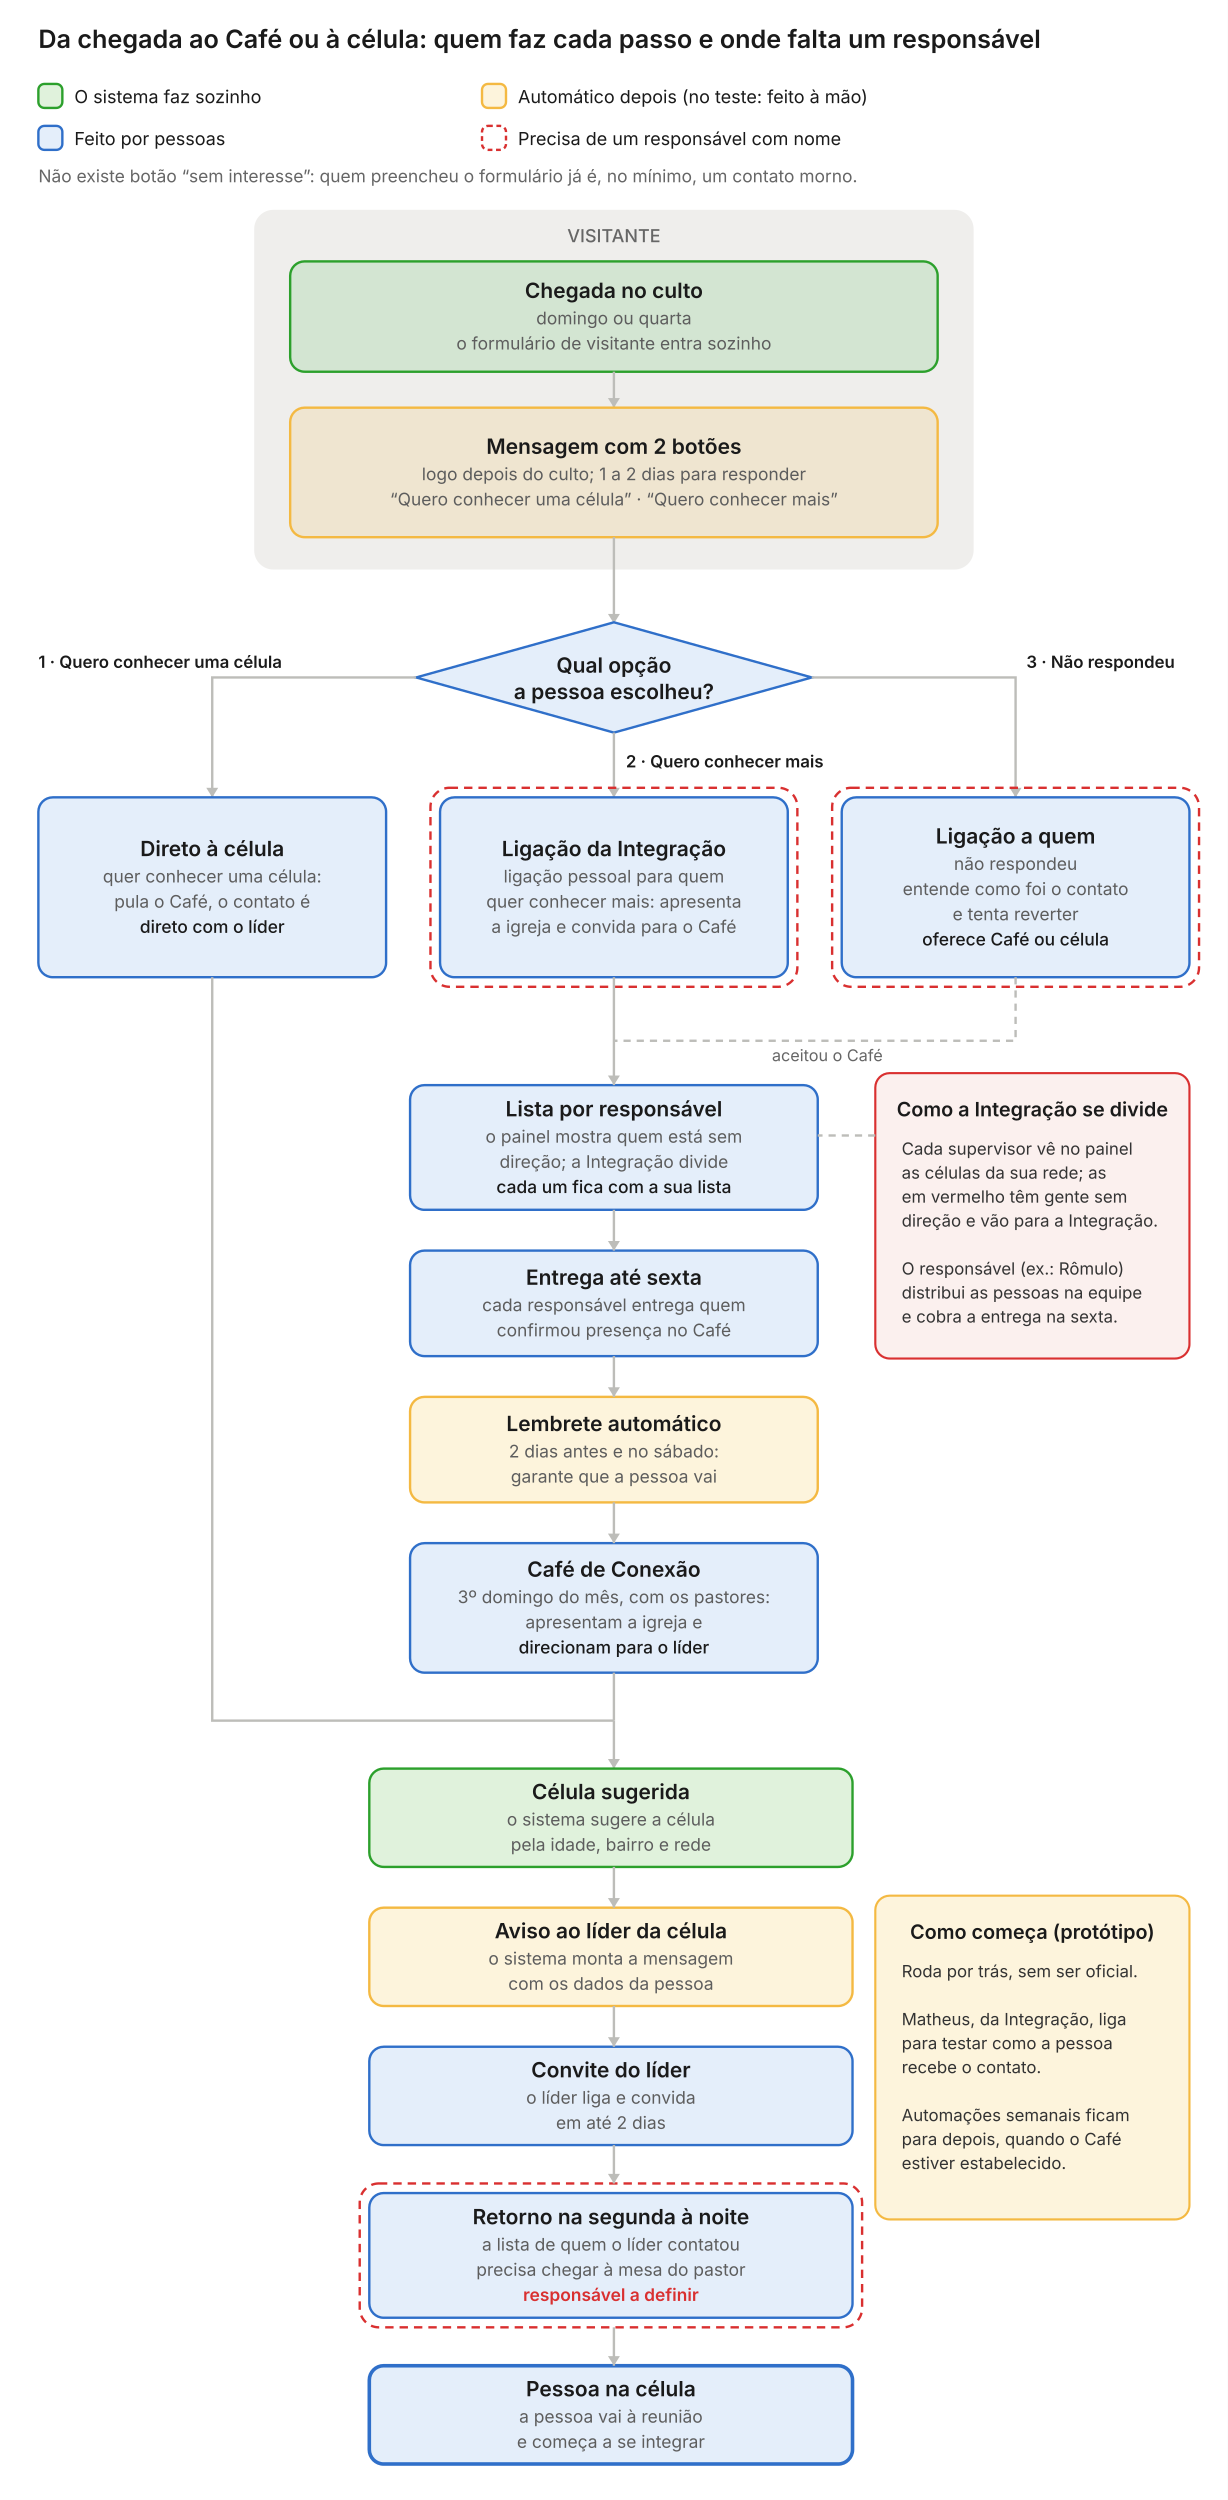
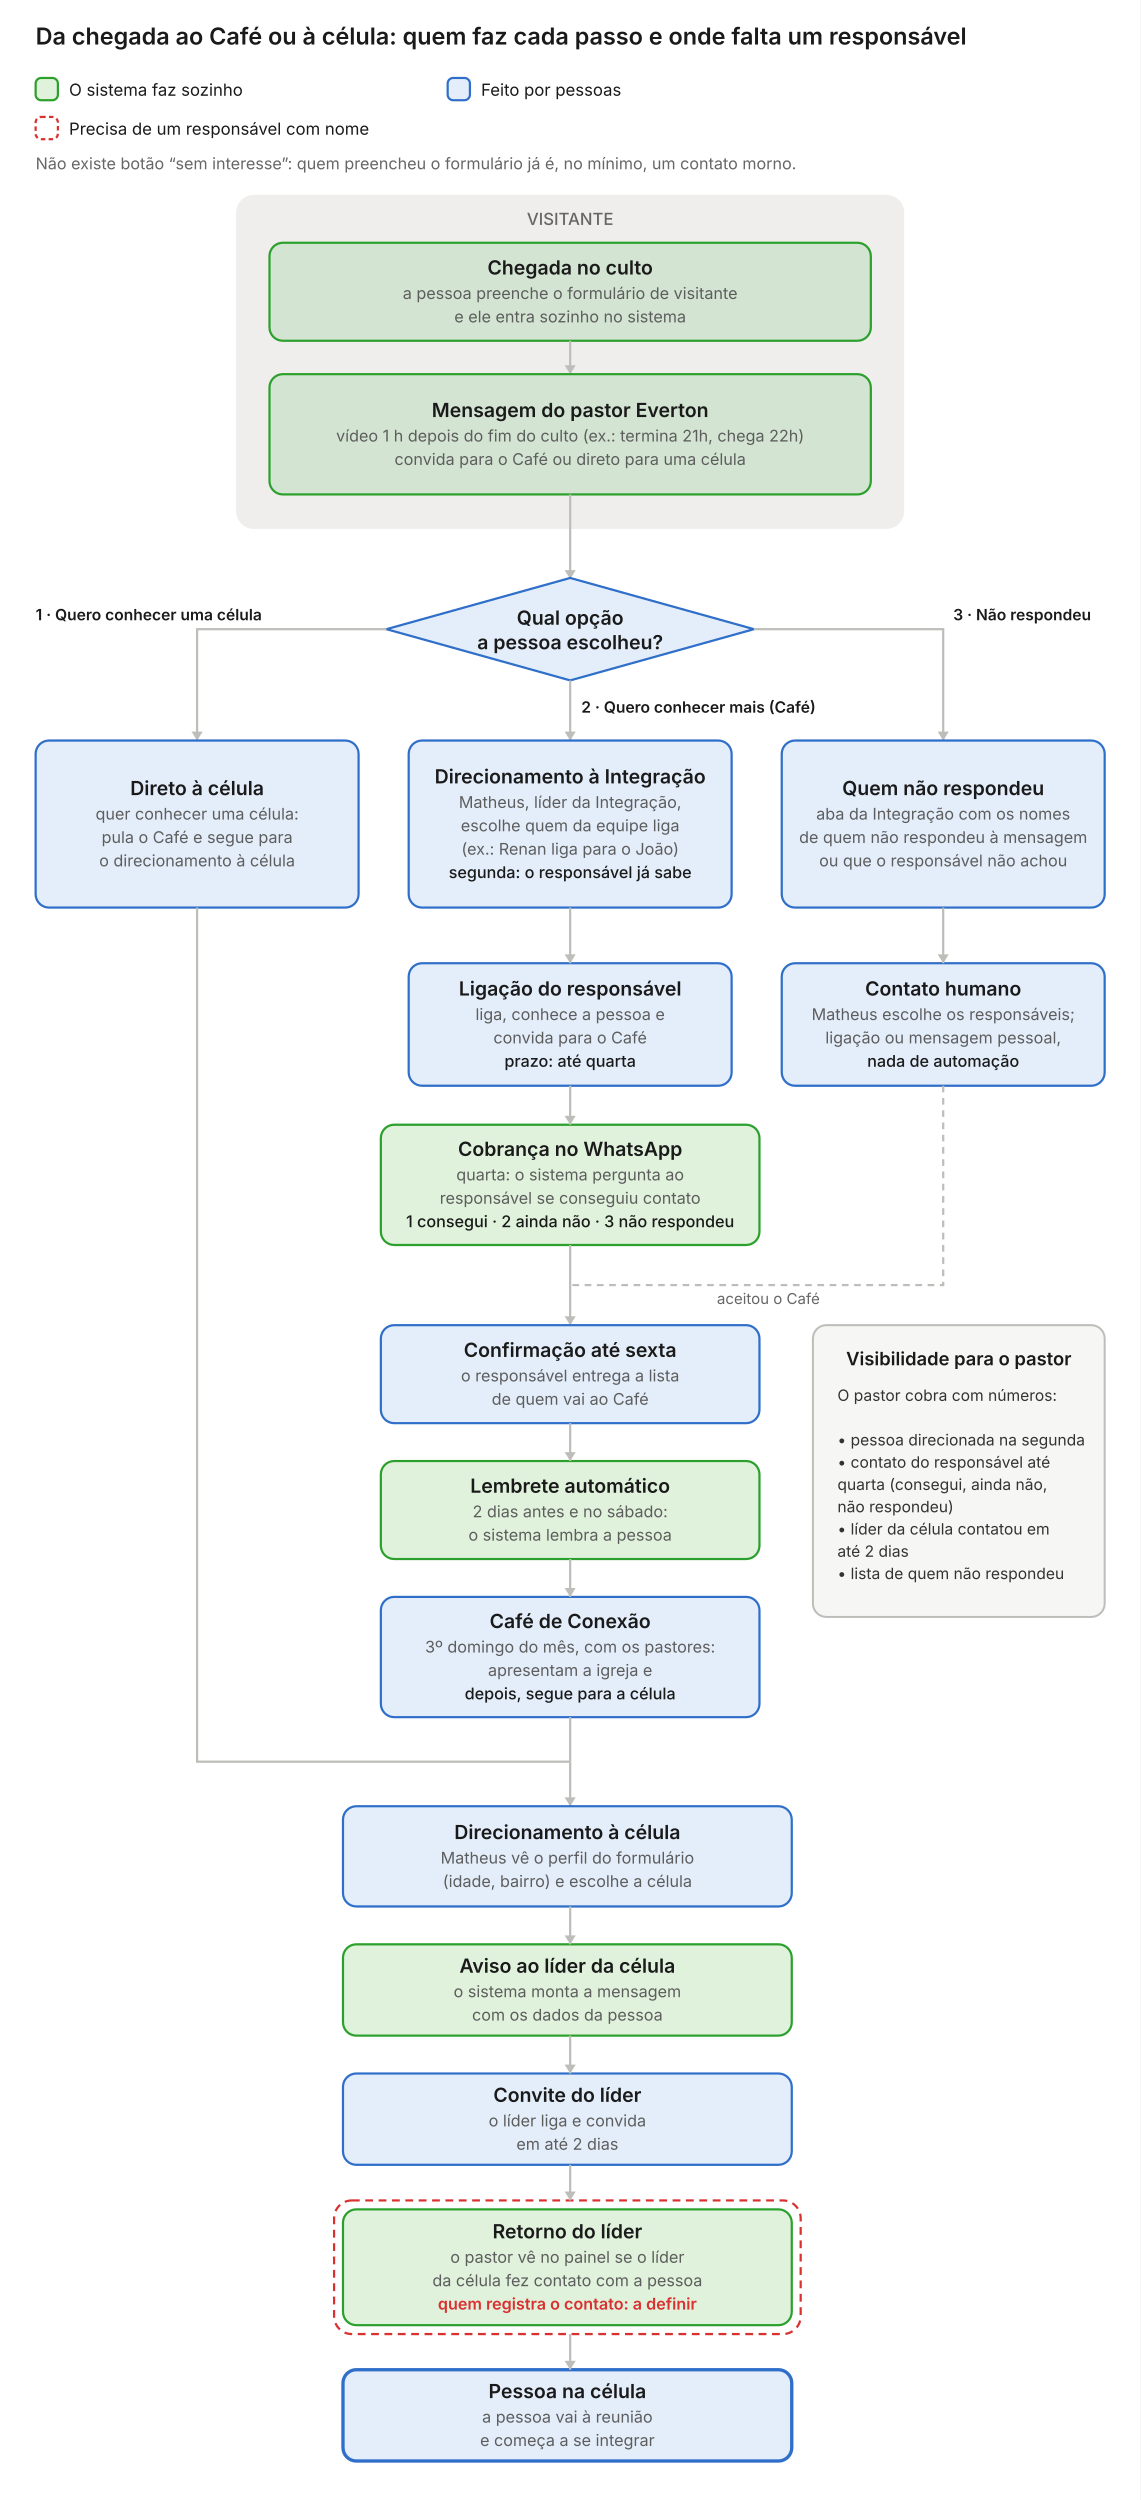
- <svg xmlns="http://www.w3.org/2000/svg" width="1024" height="2085" viewBox="0 0 1024 2085" font-family="Inter, 'DejaVu Sans', sans-serif">
-   <rect width="1024" height="2085" fill="#ffffff" />
+ <svg xmlns="http://www.w3.org/2000/svg" width="1024" height="2245" viewBox="0 0 1024 2245" font-family="Inter, 'DejaVu Sans', sans-serif">
+   <rect width="1024" height="2245" fill="#ffffff" />
  <text x="32" y="40" font-size="21" font-weight="600" fill="#1a1a1a" text-anchor="start">Da chegada ao Café ou à célula: quem faz cada passo e onde falta um responsável</text>
  <rect x="32" y="70" width="20" height="20" rx="5" fill="#e0f2dc" stroke="#2ca02c" stroke-width="2" />
  <text x="62" y="86" font-size="15" font-weight="400" fill="#1a1a1a" text-anchor="start">O sistema faz sozinho</text>
-   <rect x="402" y="70" width="20" height="20" rx="5" fill="#fdf4dc" stroke="#f4b942" stroke-width="2" />
-   <text x="432" y="86" font-size="15" font-weight="400" fill="#1a1a1a" text-anchor="start">Automático depois (no teste: feito à mão)</text>
-   <rect x="32" y="105" width="20" height="20" rx="5" fill="#e4eefa" stroke="#2f6fc9" stroke-width="2" />
-   <text x="62" y="121" font-size="15" font-weight="400" fill="#1a1a1a" text-anchor="start">Feito por pessoas</text>
-   <rect x="402" y="105" width="20" height="20" rx="5" fill="none" stroke="#d93030" stroke-width="2" stroke-dasharray="4 3" />
-   <text x="432" y="121" font-size="15" font-weight="400" fill="#1a1a1a" text-anchor="start">Precisa de um responsável com nome</text>
+   <rect x="402" y="70" width="20" height="20" rx="5" fill="#e4eefa" stroke="#2f6fc9" stroke-width="2" />
+   <text x="432" y="86" font-size="15" font-weight="400" fill="#1a1a1a" text-anchor="start">Feito por pessoas</text>
+   <rect x="32" y="105" width="20" height="20" rx="5" fill="none" stroke="#d93030" stroke-width="2" stroke-dasharray="4 3" />
+   <text x="62" y="121" font-size="15" font-weight="400" fill="#1a1a1a" text-anchor="start">Precisa de um responsável com nome</text>
  <text x="32" y="152" font-size="14.5" font-weight="400" fill="#666" text-anchor="start">Não existe botão “sem interesse”: quem preencheu o formulário já é, no mínimo, um contato morno.</text>
  <rect x="212" y="175" width="600" height="300" rx="16" fill="#efeeec" />
  <text x="512" y="202" font-size="15" font-weight="500" fill="#666" text-anchor="middle">VISITANTE</text>
-   <rect x="242" y="218" width="540" height="92" rx="12" fill="#d3e5d2" stroke="#2ca02c" stroke-width="2" />
-   <text x="512.0" y="248.5" font-size="17.5" font-weight="600" fill="#1a1a1a" text-anchor="middle">Chegada no culto</text>
-   <text x="512.0" y="270.5" font-size="14.5" font-weight="400" fill="#5d5d5d" text-anchor="middle">domingo ou quarta</text>
-   <text x="512.0" y="291.5" font-size="14.5" font-weight="400" fill="#5d5d5d" text-anchor="middle">o formulário de visitante entra sozinho</text>
-   <path d="M512,310 L512,340" stroke="#bdbdb9" stroke-width="2" fill="none" />
-   <path d="M507,332 L512,340 L517,332 Z" fill="#bdbdb9" />
-   <rect x="242" y="340" width="540" height="108" rx="12" fill="#efe5d0" stroke="#f4b942" stroke-width="2" />
-   <text x="512.0" y="378.5" font-size="17.5" font-weight="600" fill="#1a1a1a" text-anchor="middle">Mensagem com 2 botões</text>
-   <text x="512.0" y="400.5" font-size="14.5" font-weight="400" fill="#5d5d5d" text-anchor="middle">logo depois do culto; 1 a 2 dias para responder</text>
-   <text x="512.0" y="421.5" font-size="14.5" font-weight="400" fill="#5d5d5d" text-anchor="middle">“Quero conhecer uma célula” · “Quero conhecer mais”</text>
-   <path d="M512,448 L512,520" stroke="#bdbdb9" stroke-width="2" fill="none" />
+   <rect x="242" y="218" width="540" height="88" rx="12" fill="#d3e5d2" stroke="#2ca02c" stroke-width="2" />
+   <text x="512.0" y="246.5" font-size="17.5" font-weight="600" fill="#1a1a1a" text-anchor="middle">Chegada no culto</text>
+   <text x="512.0" y="268.5" font-size="14.5" font-weight="400" fill="#5d5d5d" text-anchor="middle">a pessoa preenche o formulário de visitante</text>
+   <text x="512.0" y="289.5" font-size="14.5" font-weight="400" fill="#5d5d5d" text-anchor="middle">e ele entra sozinho no sistema</text>
+   <path d="M512,306 L512,336" stroke="#bdbdb9" stroke-width="2" fill="none" />
+   <path d="M507,328 L512,336 L517,328 Z" fill="#bdbdb9" />
+   <rect x="242" y="336" width="540" height="108" rx="12" fill="#d3e5d2" stroke="#2ca02c" stroke-width="2" />
+   <text x="512.0" y="374.5" font-size="17.5" font-weight="600" fill="#1a1a1a" text-anchor="middle">Mensagem do pastor Everton</text>
+   <text x="512.0" y="396.5" font-size="14.5" font-weight="400" fill="#5d5d5d" text-anchor="middle">vídeo 1 h depois do fim do culto (ex.: termina 21h, chega 22h)</text>
+   <text x="512.0" y="417.5" font-size="14.5" font-weight="400" fill="#5d5d5d" text-anchor="middle">convida para o Café ou direto para uma célula</text>
+   <path d="M512,444 L512,520" stroke="#bdbdb9" stroke-width="2" fill="none" />
  <path d="M507,512 L512,520 L517,512 Z" fill="#bdbdb9" />
  <polygon points="512,519 677,565 512,611 347,565" fill="#e4eefa" stroke="#2f6fc9" stroke-width="2" />
  <text x="512" y="561" font-size="17.5" font-weight="600" fill="#1a1a1a" text-anchor="middle">Qual opção</text>
  <text x="512" y="583" font-size="17.5" font-weight="600" fill="#1a1a1a" text-anchor="middle">a pessoa escolheu?</text>
  <path d="M347,565 L177,565 L177,665" stroke="#bdbdb9" stroke-width="2" fill="none" />
  <path d="M172,657 L177,665 L182,657 Z" fill="#bdbdb9" />
  <path d="M677,565 L847,565 L847,665" stroke="#bdbdb9" stroke-width="2" fill="none" />
  <path d="M842,657 L847,665 L852,657 Z" fill="#bdbdb9" />
  <path d="M512,611 L512,665" stroke="#bdbdb9" stroke-width="2" fill="none" />
  <path d="M507,657 L512,665 L517,657 Z" fill="#bdbdb9" />
  <text x="32" y="557" font-size="14" font-weight="600" fill="#1a1a1a" text-anchor="start">1 · Quero conhecer uma célula</text>
  <text x="856" y="557" font-size="14" font-weight="600" fill="#1a1a1a" text-anchor="start">3 · Não respondeu</text>
-   <text x="522" y="640" font-size="14" font-weight="600" fill="#1a1a1a" text-anchor="start">2 · Quero conhecer mais</text>
+   <text x="522" y="640" font-size="14" font-weight="600" fill="#1a1a1a" text-anchor="start">2 · Quero conhecer mais (Café)</text>
  <rect x="32" y="665" width="290" height="150" rx="12" fill="#e4eefa" stroke="#2f6fc9" stroke-width="2" />
  <text x="177.0" y="714.0" font-size="17.5" font-weight="600" fill="#1a1a1a" text-anchor="middle">Direto à célula</text>
  <text x="177.0" y="736.0" font-size="14.5" font-weight="400" fill="#5d5d5d" text-anchor="middle">quer conhecer uma célula:</text>
-   <text x="177.0" y="757.0" font-size="14.5" font-weight="400" fill="#5d5d5d" text-anchor="middle">pula o Café, o contato é</text>
-   <text x="177.0" y="778.0" font-size="14.5" font-weight="500" fill="#1a1a1a" text-anchor="middle">direto com o líder</text>
+   <text x="177.0" y="757.0" font-size="14.5" font-weight="400" fill="#5d5d5d" text-anchor="middle">pula o Café e segue para</text>
+   <text x="177.0" y="778.0" font-size="14.5" font-weight="400" fill="#5d5d5d" text-anchor="middle">o direcionamento à célula</text>
  <rect x="367" y="665" width="290" height="150" rx="12" fill="#e4eefa" stroke="#2f6fc9" stroke-width="2" />
-   <text x="512.0" y="714.0" font-size="17.5" font-weight="600" fill="#1a1a1a" text-anchor="middle">Ligação da Integração</text>
-   <text x="512.0" y="736.0" font-size="14.5" font-weight="400" fill="#5d5d5d" text-anchor="middle">ligação pessoal para quem</text>
-   <text x="512.0" y="757.0" font-size="14.5" font-weight="400" fill="#5d5d5d" text-anchor="middle">quer conhecer mais: apresenta</text>
-   <text x="512.0" y="778.0" font-size="14.5" font-weight="400" fill="#5d5d5d" text-anchor="middle">a igreja e convida para o Café</text>
-   <rect x="359" y="657" width="306" height="166" rx="16" fill="none" stroke="#d93030" stroke-width="2" stroke-dasharray="7 5" />
+   <text x="512.0" y="703.5" font-size="17.5" font-weight="600" fill="#1a1a1a" text-anchor="middle">Direcionamento à Integração</text>
+   <text x="512.0" y="725.5" font-size="14.5" font-weight="400" fill="#5d5d5d" text-anchor="middle">Matheus, líder da Integração,</text>
+   <text x="512.0" y="746.5" font-size="14.5" font-weight="400" fill="#5d5d5d" text-anchor="middle">escolhe quem da equipe liga</text>
+   <text x="512.0" y="767.5" font-size="14.5" font-weight="400" fill="#5d5d5d" text-anchor="middle">(ex.: Renan liga para o João)</text>
+   <text x="512.0" y="788.5" font-size="14.5" font-weight="500" fill="#1a1a1a" text-anchor="middle">segunda: o responsável já sabe</text>
  <rect x="702" y="665" width="290" height="150" rx="12" fill="#e4eefa" stroke="#2f6fc9" stroke-width="2" />
-   <text x="847.0" y="703.5" font-size="17.5" font-weight="600" fill="#1a1a1a" text-anchor="middle">Ligação a quem</text>
-   <text x="847.0" y="725.5" font-size="14.5" font-weight="400" fill="#5d5d5d" text-anchor="middle">não respondeu</text>
-   <text x="847.0" y="746.5" font-size="14.5" font-weight="400" fill="#5d5d5d" text-anchor="middle">entende como foi o contato</text>
-   <text x="847.0" y="767.5" font-size="14.5" font-weight="400" fill="#5d5d5d" text-anchor="middle">e tenta reverter</text>
-   <text x="847.0" y="788.5" font-size="14.5" font-weight="500" fill="#1a1a1a" text-anchor="middle">oferece Café ou célula</text>
-   <rect x="694" y="657" width="306" height="166" rx="16" fill="none" stroke="#d93030" stroke-width="2" stroke-dasharray="7 5" />
-   <path d="M847,815 L847,868 L512,868" stroke="#bdbdb9" stroke-width="2" fill="none" stroke-dasharray="6 5" />
-   <text x="690" y="885" font-size="13.5" font-weight="400" fill="#666" text-anchor="middle">aceitou o Café</text>
-   <rect x="342" y="905" width="340" height="104" rx="12" fill="#e4eefa" stroke="#2f6fc9" stroke-width="2" />
-   <text x="512.0" y="931.0" font-size="17.5" font-weight="600" fill="#1a1a1a" text-anchor="middle">Lista por responsável</text>
-   <text x="512.0" y="953.0" font-size="14.5" font-weight="400" fill="#5d5d5d" text-anchor="middle">o painel mostra quem está sem</text>
-   <text x="512.0" y="974.0" font-size="14.5" font-weight="400" fill="#5d5d5d" text-anchor="middle">direção; a Integração divide</text>
-   <text x="512.0" y="995.0" font-size="14.5" font-weight="500" fill="#1a1a1a" text-anchor="middle">cada um fica com a sua lista</text>
-   <path d="M512,815 L512,905" stroke="#bdbdb9" stroke-width="2" fill="none" />
-   <path d="M507,897 L512,905 L517,897 Z" fill="#bdbdb9" />
-   <rect x="342" y="1043" width="340" height="88" rx="12" fill="#e4eefa" stroke="#2f6fc9" stroke-width="2" />
-   <text x="512.0" y="1071.5" font-size="17.5" font-weight="600" fill="#1a1a1a" text-anchor="middle">Entrega até sexta</text>
-   <text x="512.0" y="1093.5" font-size="14.5" font-weight="400" fill="#5d5d5d" text-anchor="middle">cada responsável entrega quem</text>
-   <text x="512.0" y="1114.5" font-size="14.5" font-weight="400" fill="#5d5d5d" text-anchor="middle">confirmou presença no Café</text>
-   <path d="M512,1009 L512,1043" stroke="#bdbdb9" stroke-width="2" fill="none" />
-   <path d="M507,1035 L512,1043 L517,1035 Z" fill="#bdbdb9" />
-   <rect x="342" y="1165" width="340" height="88" rx="12" fill="#fdf4dc" stroke="#f4b942" stroke-width="2" />
-   <text x="512.0" y="1193.5" font-size="17.5" font-weight="600" fill="#1a1a1a" text-anchor="middle">Lembrete automático</text>
-   <text x="512.0" y="1215.5" font-size="14.5" font-weight="400" fill="#5d5d5d" text-anchor="middle">2 dias antes e no sábado:</text>
-   <text x="512.0" y="1236.5" font-size="14.5" font-weight="400" fill="#5d5d5d" text-anchor="middle">garante que a pessoa vai</text>
-   <path d="M512,1131 L512,1165" stroke="#bdbdb9" stroke-width="2" fill="none" />
-   <path d="M507,1157 L512,1165 L517,1157 Z" fill="#bdbdb9" />
-   <rect x="342" y="1287" width="340" height="108" rx="12" fill="#e4eefa" stroke="#2f6fc9" stroke-width="2" />
-   <text x="512.0" y="1315.0" font-size="17.5" font-weight="600" fill="#1a1a1a" text-anchor="middle">Café de Conexão</text>
-   <text x="512.0" y="1337.0" font-size="14.5" font-weight="400" fill="#5d5d5d" text-anchor="middle">3º domingo do mês, com os pastores:</text>
-   <text x="512.0" y="1358.0" font-size="14.5" font-weight="400" fill="#5d5d5d" text-anchor="middle">apresentam a igreja e</text>
-   <text x="512.0" y="1379.0" font-size="14.5" font-weight="500" fill="#1a1a1a" text-anchor="middle">direcionam para o líder</text>
-   <path d="M512,1253 L512,1287" stroke="#bdbdb9" stroke-width="2" fill="none" />
-   <path d="M507,1279 L512,1287 L517,1279 Z" fill="#bdbdb9" />
-   <path d="M177,815 L177,1435 L512,1435" stroke="#bdbdb9" stroke-width="2" fill="none" />
-   <path d="M512,1395 L512,1435" stroke="#bdbdb9" stroke-width="2" fill="none" />
-   <path d="M512,1435 L512,1475" stroke="#bdbdb9" stroke-width="2" fill="none" />
-   <path d="M507,1467 L512,1475 L517,1467 Z" fill="#bdbdb9" />
-   <rect x="308" y="1475" width="403" height="82" rx="12" fill="#e0f2dc" stroke="#2ca02c" stroke-width="2" />
-   <text x="509.5" y="1500.5" font-size="17.5" font-weight="600" fill="#1a1a1a" text-anchor="middle">Célula sugerida</text>
-   <text x="509.5" y="1522.5" font-size="14.5" font-weight="400" fill="#5d5d5d" text-anchor="middle">o sistema sugere a célula</text>
-   <text x="509.5" y="1543.5" font-size="14.5" font-weight="400" fill="#5d5d5d" text-anchor="middle">pela idade, bairro e rede</text>
-   <rect x="308" y="1591" width="403" height="82" rx="12" fill="#fdf4dc" stroke="#f4b942" stroke-width="2" />
-   <text x="509.5" y="1616.5" font-size="17.5" font-weight="600" fill="#1a1a1a" text-anchor="middle">Aviso ao líder da célula</text>
-   <text x="509.5" y="1638.5" font-size="14.5" font-weight="400" fill="#5d5d5d" text-anchor="middle">o sistema monta a mensagem</text>
-   <text x="509.5" y="1659.5" font-size="14.5" font-weight="400" fill="#5d5d5d" text-anchor="middle">com os dados da pessoa</text>
-   <path d="M512,1557 L512,1591" stroke="#bdbdb9" stroke-width="2" fill="none" />
-   <path d="M507,1583 L512,1591 L517,1583 Z" fill="#bdbdb9" />
-   <rect x="308" y="1707" width="403" height="82" rx="12" fill="#e4eefa" stroke="#2f6fc9" stroke-width="2" />
-   <text x="509.5" y="1732.5" font-size="17.5" font-weight="600" fill="#1a1a1a" text-anchor="middle">Convite do líder</text>
-   <text x="509.5" y="1754.5" font-size="14.5" font-weight="400" fill="#5d5d5d" text-anchor="middle">o líder liga e convida</text>
-   <text x="509.5" y="1775.5" font-size="14.5" font-weight="400" fill="#5d5d5d" text-anchor="middle">em até 2 dias</text>
-   <path d="M512,1673 L512,1707" stroke="#bdbdb9" stroke-width="2" fill="none" />
-   <path d="M507,1699 L512,1707 L517,1699 Z" fill="#bdbdb9" />
-   <rect x="308" y="1829" width="403" height="104" rx="12" fill="#e4eefa" stroke="#2f6fc9" stroke-width="2" />
-   <text x="509.5" y="1855.0" font-size="17.5" font-weight="600" fill="#1a1a1a" text-anchor="middle">Retorno na segunda à noite</text>
-   <text x="509.5" y="1877.0" font-size="14.5" font-weight="400" fill="#5d5d5d" text-anchor="middle">a lista de quem o líder contatou</text>
-   <text x="509.5" y="1898.0" font-size="14.5" font-weight="400" fill="#5d5d5d" text-anchor="middle">precisa chegar à mesa do pastor</text>
-   <text x="509.5" y="1919.0" font-size="14.5" font-weight="600" fill="#d93030" text-anchor="middle">responsável a definir</text>
-   <rect x="300" y="1821" width="419" height="120" rx="16" fill="none" stroke="#d93030" stroke-width="2" stroke-dasharray="7 5" />
-   <path d="M512,1789 L512,1821" stroke="#bdbdb9" stroke-width="2" fill="none" />
-   <path d="M507,1813 L512,1821 L517,1813 Z" fill="#bdbdb9" />
-   <rect x="308" y="1973" width="403" height="82" rx="12" fill="#e4eefa" stroke="#2f6fc9" stroke-width="3" />
-   <text x="509.5" y="1998.5" font-size="17.5" font-weight="600" fill="#1a1a1a" text-anchor="middle">Pessoa na célula</text>
-   <text x="509.5" y="2020.5" font-size="14.5" font-weight="400" fill="#5d5d5d" text-anchor="middle">a pessoa vai à reunião</text>
-   <text x="509.5" y="2041.5" font-size="14.5" font-weight="400" fill="#5d5d5d" text-anchor="middle">e começa a se integrar</text>
-   <path d="M512,1941 L512,1973" stroke="#bdbdb9" stroke-width="2" fill="none" />
-   <path d="M507,1965 L512,1973 L517,1965 Z" fill="#bdbdb9" />
-   <rect x="730" y="895" width="262" height="238" rx="12" fill="#fbf0ee" stroke="#d93030" stroke-width="1.8" />
-   <text x="861.0" y="931" font-size="16.5" font-weight="600" fill="#1a1a1a" text-anchor="middle">Como a Integração se divide</text>
-   <text x="752" y="963" font-size="14" font-weight="400" fill="#333" text-anchor="start">Cada supervisor vê no painel</text>
-   <text x="752" y="983" font-size="14" font-weight="400" fill="#333" text-anchor="start">as células da sua rede; as</text>
-   <text x="752" y="1003" font-size="14" font-weight="400" fill="#333" text-anchor="start">em vermelho têm gente sem</text>
-   <text x="752" y="1023" font-size="14" font-weight="400" fill="#333" text-anchor="start">direção e vão para a Integração.</text>
-   <text x="752" y="1043" font-size="14" font-weight="400" fill="#333" text-anchor="start" />
-   <text x="752" y="1063" font-size="14" font-weight="400" fill="#333" text-anchor="start">O responsável (ex.: Rômulo)</text>
-   <text x="752" y="1083" font-size="14" font-weight="400" fill="#333" text-anchor="start">distribui as pessoas na equipe</text>
-   <text x="752" y="1103" font-size="14" font-weight="400" fill="#333" text-anchor="start">e cobra a entrega na sexta.</text>
-   <path d="M730,947 L682,947" stroke="#bdbdb9" stroke-width="2" fill="none" stroke-dasharray="6 5" />
-   <rect x="730" y="1581" width="262" height="270" rx="12" fill="#fdf4dc" stroke="#f4b942" stroke-width="1.8" />
-   <text x="861.0" y="1617" font-size="16.5" font-weight="600" fill="#1a1a1a" text-anchor="middle">Como começa (protótipo)</text>
-   <text x="752" y="1649" font-size="14" font-weight="400" fill="#333" text-anchor="start">Roda por trás, sem ser oficial.</text>
-   <text x="752" y="1669" font-size="14" font-weight="400" fill="#333" text-anchor="start" />
-   <text x="752" y="1689" font-size="14" font-weight="400" fill="#333" text-anchor="start">Matheus, da Integração, liga</text>
-   <text x="752" y="1709" font-size="14" font-weight="400" fill="#333" text-anchor="start">para testar como a pessoa</text>
-   <text x="752" y="1729" font-size="14" font-weight="400" fill="#333" text-anchor="start">recebe o contato.</text>
-   <text x="752" y="1749" font-size="14" font-weight="400" fill="#333" text-anchor="start" />
-   <text x="752" y="1769" font-size="14" font-weight="400" fill="#333" text-anchor="start">Automações semanais ficam</text>
-   <text x="752" y="1789" font-size="14" font-weight="400" fill="#333" text-anchor="start">para depois, quando o Café</text>
-   <text x="752" y="1809" font-size="14" font-weight="400" fill="#333" text-anchor="start">estiver estabelecido.</text>
+   <text x="847.0" y="714.0" font-size="17.5" font-weight="600" fill="#1a1a1a" text-anchor="middle">Quem não respondeu</text>
+   <text x="847.0" y="736.0" font-size="14.5" font-weight="400" fill="#5d5d5d" text-anchor="middle">aba da Integração com os nomes</text>
+   <text x="847.0" y="757.0" font-size="14.5" font-weight="400" fill="#5d5d5d" text-anchor="middle">de quem não respondeu à mensagem</text>
+   <text x="847.0" y="778.0" font-size="14.5" font-weight="400" fill="#5d5d5d" text-anchor="middle">ou que o responsável não achou</text>
+   <rect x="367" y="865" width="290" height="110" rx="12" fill="#e4eefa" stroke="#2f6fc9" stroke-width="2" />
+   <text x="512.0" y="894.0" font-size="17.5" font-weight="600" fill="#1a1a1a" text-anchor="middle">Ligação do responsável</text>
+   <text x="512.0" y="916.0" font-size="14.5" font-weight="400" fill="#5d5d5d" text-anchor="middle">liga, conhece a pessoa e</text>
+   <text x="512.0" y="937.0" font-size="14.5" font-weight="400" fill="#5d5d5d" text-anchor="middle">convida para o Café</text>
+   <text x="512.0" y="958.0" font-size="14.5" font-weight="500" fill="#1a1a1a" text-anchor="middle">prazo: até quarta</text>
+   <path d="M512,815 L512,865" stroke="#bdbdb9" stroke-width="2" fill="none" />
+   <path d="M507,857 L512,865 L517,857 Z" fill="#bdbdb9" />
+   <rect x="702" y="865" width="290" height="110" rx="12" fill="#e4eefa" stroke="#2f6fc9" stroke-width="2" />
+   <text x="847.0" y="894.0" font-size="17.5" font-weight="600" fill="#1a1a1a" text-anchor="middle">Contato humano</text>
+   <text x="847.0" y="916.0" font-size="14.5" font-weight="400" fill="#5d5d5d" text-anchor="middle">Matheus escolhe os responsáveis;</text>
+   <text x="847.0" y="937.0" font-size="14.5" font-weight="400" fill="#5d5d5d" text-anchor="middle">ligação ou mensagem pessoal,</text>
+   <text x="847.0" y="958.0" font-size="14.5" font-weight="500" fill="#1a1a1a" text-anchor="middle">nada de automação</text>
+   <path d="M847,815 L847,865" stroke="#bdbdb9" stroke-width="2" fill="none" />
+   <path d="M842,857 L847,865 L852,857 Z" fill="#bdbdb9" />
+   <rect x="342" y="1010" width="340" height="108" rx="12" fill="#e0f2dc" stroke="#2ca02c" stroke-width="2" />
+   <text x="512.0" y="1038.0" font-size="17.5" font-weight="600" fill="#1a1a1a" text-anchor="middle">Cobrança no WhatsApp</text>
+   <text x="512.0" y="1060.0" font-size="14.5" font-weight="400" fill="#5d5d5d" text-anchor="middle">quarta: o sistema pergunta ao</text>
+   <text x="512.0" y="1081.0" font-size="14.5" font-weight="400" fill="#5d5d5d" text-anchor="middle">responsável se conseguiu contato</text>
+   <text x="512.0" y="1102.0" font-size="14.5" font-weight="500" fill="#1a1a1a" text-anchor="middle">1 consegui · 2 ainda não · 3 não respondeu</text>
+   <path d="M512,975 L512,1010" stroke="#bdbdb9" stroke-width="2" fill="none" />
+   <path d="M507,1002 L512,1010 L517,1002 Z" fill="#bdbdb9" />
+   <path d="M512,1118 L512,1190" stroke="#bdbdb9" stroke-width="2" fill="none" />
+   <path d="M507,1182 L512,1190 L517,1182 Z" fill="#bdbdb9" />
+   <path d="M847,975 L847,1154 L512,1154" stroke="#bdbdb9" stroke-width="2" fill="none" stroke-dasharray="6 5" />
+   <text x="690" y="1171" font-size="13.5" font-weight="400" fill="#666" text-anchor="middle">aceitou o Café</text>
+   <rect x="342" y="1190" width="340" height="88" rx="12" fill="#e4eefa" stroke="#2f6fc9" stroke-width="2" />
+   <text x="512.0" y="1218.5" font-size="17.5" font-weight="600" fill="#1a1a1a" text-anchor="middle">Confirmação até sexta</text>
+   <text x="512.0" y="1240.5" font-size="14.5" font-weight="400" fill="#5d5d5d" text-anchor="middle">o responsável entrega a lista</text>
+   <text x="512.0" y="1261.5" font-size="14.5" font-weight="400" fill="#5d5d5d" text-anchor="middle">de quem vai ao Café</text>
+   <rect x="342" y="1312" width="340" height="88" rx="12" fill="#e0f2dc" stroke="#2ca02c" stroke-width="2" />
+   <text x="512.0" y="1340.5" font-size="17.5" font-weight="600" fill="#1a1a1a" text-anchor="middle">Lembrete automático</text>
+   <text x="512.0" y="1362.5" font-size="14.5" font-weight="400" fill="#5d5d5d" text-anchor="middle">2 dias antes e no sábado:</text>
+   <text x="512.0" y="1383.5" font-size="14.5" font-weight="400" fill="#5d5d5d" text-anchor="middle">o sistema lembra a pessoa</text>
+   <path d="M512,1278 L512,1312" stroke="#bdbdb9" stroke-width="2" fill="none" />
+   <path d="M507,1304 L512,1312 L517,1304 Z" fill="#bdbdb9" />
+   <rect x="342" y="1434" width="340" height="108" rx="12" fill="#e4eefa" stroke="#2f6fc9" stroke-width="2" />
+   <text x="512.0" y="1462.0" font-size="17.5" font-weight="600" fill="#1a1a1a" text-anchor="middle">Café de Conexão</text>
+   <text x="512.0" y="1484.0" font-size="14.5" font-weight="400" fill="#5d5d5d" text-anchor="middle">3º domingo do mês, com os pastores:</text>
+   <text x="512.0" y="1505.0" font-size="14.5" font-weight="400" fill="#5d5d5d" text-anchor="middle">apresentam a igreja e</text>
+   <text x="512.0" y="1526.0" font-size="14.5" font-weight="500" fill="#1a1a1a" text-anchor="middle">depois, segue para a célula</text>
+   <path d="M512,1400 L512,1434" stroke="#bdbdb9" stroke-width="2" fill="none" />
+   <path d="M507,1426 L512,1434 L517,1426 Z" fill="#bdbdb9" />
+   <path d="M177,815 L177,1582 L512,1582" stroke="#bdbdb9" stroke-width="2" fill="none" />
+   <path d="M512,1542 L512,1582" stroke="#bdbdb9" stroke-width="2" fill="none" />
+   <path d="M512,1582 L512,1622" stroke="#bdbdb9" stroke-width="2" fill="none" />
+   <path d="M507,1614 L512,1622 L517,1614 Z" fill="#bdbdb9" />
+   <rect x="308" y="1622" width="403" height="90" rx="12" fill="#e4eefa" stroke="#2f6fc9" stroke-width="2" />
+   <text x="509.5" y="1651.5" font-size="17.5" font-weight="600" fill="#1a1a1a" text-anchor="middle">Direcionamento à célula</text>
+   <text x="509.5" y="1673.5" font-size="14.5" font-weight="400" fill="#5d5d5d" text-anchor="middle">Matheus vê o perfil do formulário</text>
+   <text x="509.5" y="1694.5" font-size="14.5" font-weight="400" fill="#5d5d5d" text-anchor="middle">(idade, bairro) e escolhe a célula</text>
+   <rect x="308" y="1746" width="403" height="82" rx="12" fill="#e0f2dc" stroke="#2ca02c" stroke-width="2" />
+   <text x="509.5" y="1771.5" font-size="17.5" font-weight="600" fill="#1a1a1a" text-anchor="middle">Aviso ao líder da célula</text>
+   <text x="509.5" y="1793.5" font-size="14.5" font-weight="400" fill="#5d5d5d" text-anchor="middle">o sistema monta a mensagem</text>
+   <text x="509.5" y="1814.5" font-size="14.5" font-weight="400" fill="#5d5d5d" text-anchor="middle">com os dados da pessoa</text>
+   <path d="M512,1712 L512,1746" stroke="#bdbdb9" stroke-width="2" fill="none" />
+   <path d="M507,1738 L512,1746 L517,1738 Z" fill="#bdbdb9" />
+   <rect x="308" y="1862" width="403" height="82" rx="12" fill="#e4eefa" stroke="#2f6fc9" stroke-width="2" />
+   <text x="509.5" y="1887.5" font-size="17.5" font-weight="600" fill="#1a1a1a" text-anchor="middle">Convite do líder</text>
+   <text x="509.5" y="1909.5" font-size="14.5" font-weight="400" fill="#5d5d5d" text-anchor="middle">o líder liga e convida</text>
+   <text x="509.5" y="1930.5" font-size="14.5" font-weight="400" fill="#5d5d5d" text-anchor="middle">em até 2 dias</text>
+   <path d="M512,1828 L512,1862" stroke="#bdbdb9" stroke-width="2" fill="none" />
+   <path d="M507,1854 L512,1862 L517,1854 Z" fill="#bdbdb9" />
+   <rect x="308" y="1984" width="403" height="104" rx="12" fill="#e0f2dc" stroke="#2ca02c" stroke-width="2" />
+   <text x="509.5" y="2010.0" font-size="17.5" font-weight="600" fill="#1a1a1a" text-anchor="middle">Retorno do líder</text>
+   <text x="509.5" y="2032.0" font-size="14.5" font-weight="400" fill="#5d5d5d" text-anchor="middle">o pastor vê no painel se o líder</text>
+   <text x="509.5" y="2053.0" font-size="14.5" font-weight="400" fill="#5d5d5d" text-anchor="middle">da célula fez contato com a pessoa</text>
+   <text x="509.5" y="2074.0" font-size="14.5" font-weight="600" fill="#d93030" text-anchor="middle">quem registra o contato: a definir</text>
+   <rect x="300" y="1976" width="419" height="120" rx="16" fill="none" stroke="#d93030" stroke-width="2" stroke-dasharray="7 5" />
+   <path d="M512,1944 L512,1976" stroke="#bdbdb9" stroke-width="2" fill="none" />
+   <path d="M507,1968 L512,1976 L517,1968 Z" fill="#bdbdb9" />
+   <rect x="308" y="2128" width="403" height="82" rx="12" fill="#e4eefa" stroke="#2f6fc9" stroke-width="3" />
+   <text x="509.5" y="2153.5" font-size="17.5" font-weight="600" fill="#1a1a1a" text-anchor="middle">Pessoa na célula</text>
+   <text x="509.5" y="2175.5" font-size="14.5" font-weight="400" fill="#5d5d5d" text-anchor="middle">a pessoa vai à reunião</text>
+   <text x="509.5" y="2196.5" font-size="14.5" font-weight="400" fill="#5d5d5d" text-anchor="middle">e começa a se integrar</text>
+   <path d="M512,2096 L512,2128" stroke="#bdbdb9" stroke-width="2" fill="none" />
+   <path d="M507,2120 L512,2128 L517,2120 Z" fill="#bdbdb9" />
+   <rect x="730" y="1190" width="262" height="262" rx="12" fill="#f6f6f4" stroke="#bdbdb9" stroke-width="1.8" />
+   <text x="861.0" y="1226" font-size="16.5" font-weight="600" fill="#1a1a1a" text-anchor="middle">Visibilidade para o pastor</text>
+   <text x="752" y="1258" font-size="14" font-weight="400" fill="#333" text-anchor="start">O pastor cobra com números:</text>
+   <text x="752" y="1278" font-size="14" font-weight="400" fill="#333" text-anchor="start" />
+   <text x="752" y="1298" font-size="14" font-weight="400" fill="#333" text-anchor="start">• pessoa direcionada na segunda</text>
+   <text x="752" y="1318" font-size="14" font-weight="400" fill="#333" text-anchor="start">• contato do responsável até</text>
+   <text x="752" y="1338" font-size="14" font-weight="400" fill="#333" text-anchor="start">   quarta (consegui, ainda não,</text>
+   <text x="752" y="1358" font-size="14" font-weight="400" fill="#333" text-anchor="start">   não respondeu)</text>
+   <text x="752" y="1378" font-size="14" font-weight="400" fill="#333" text-anchor="start">• líder da célula contatou em</text>
+   <text x="752" y="1398" font-size="14" font-weight="400" fill="#333" text-anchor="start">   até 2 dias</text>
+   <text x="752" y="1418" font-size="14" font-weight="400" fill="#333" text-anchor="start">• lista de quem não respondeu</text>
</svg>
